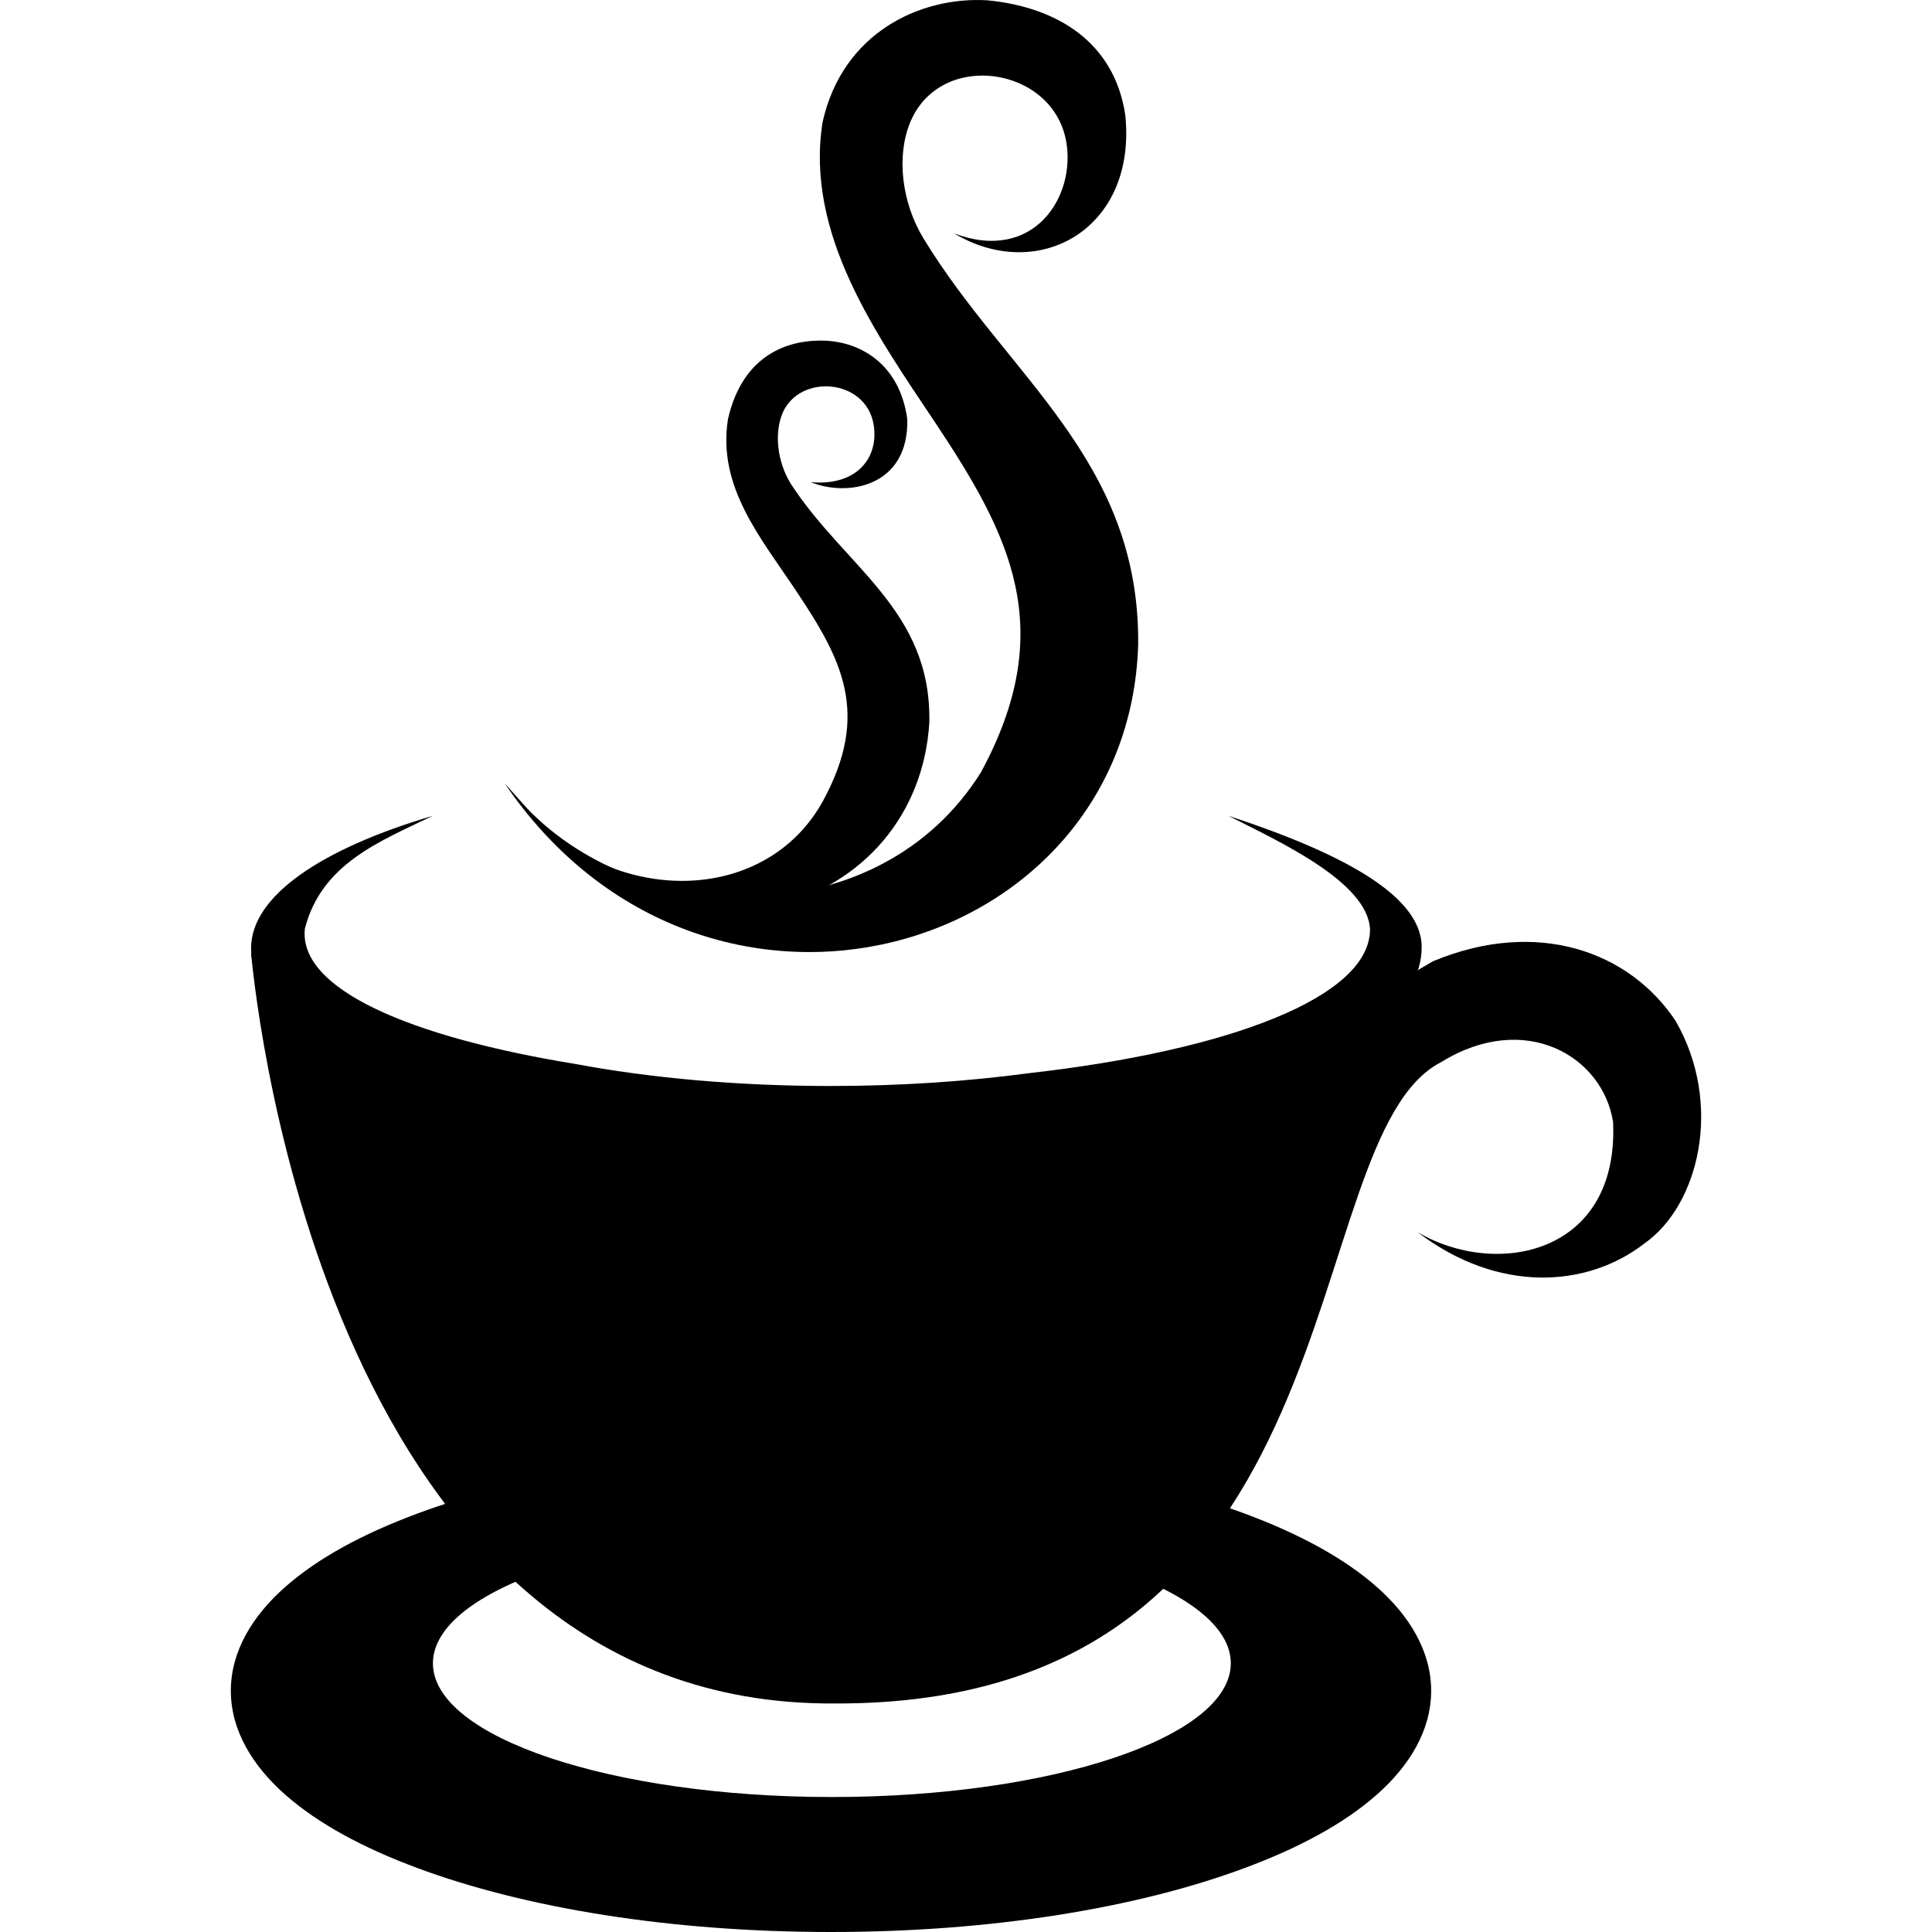
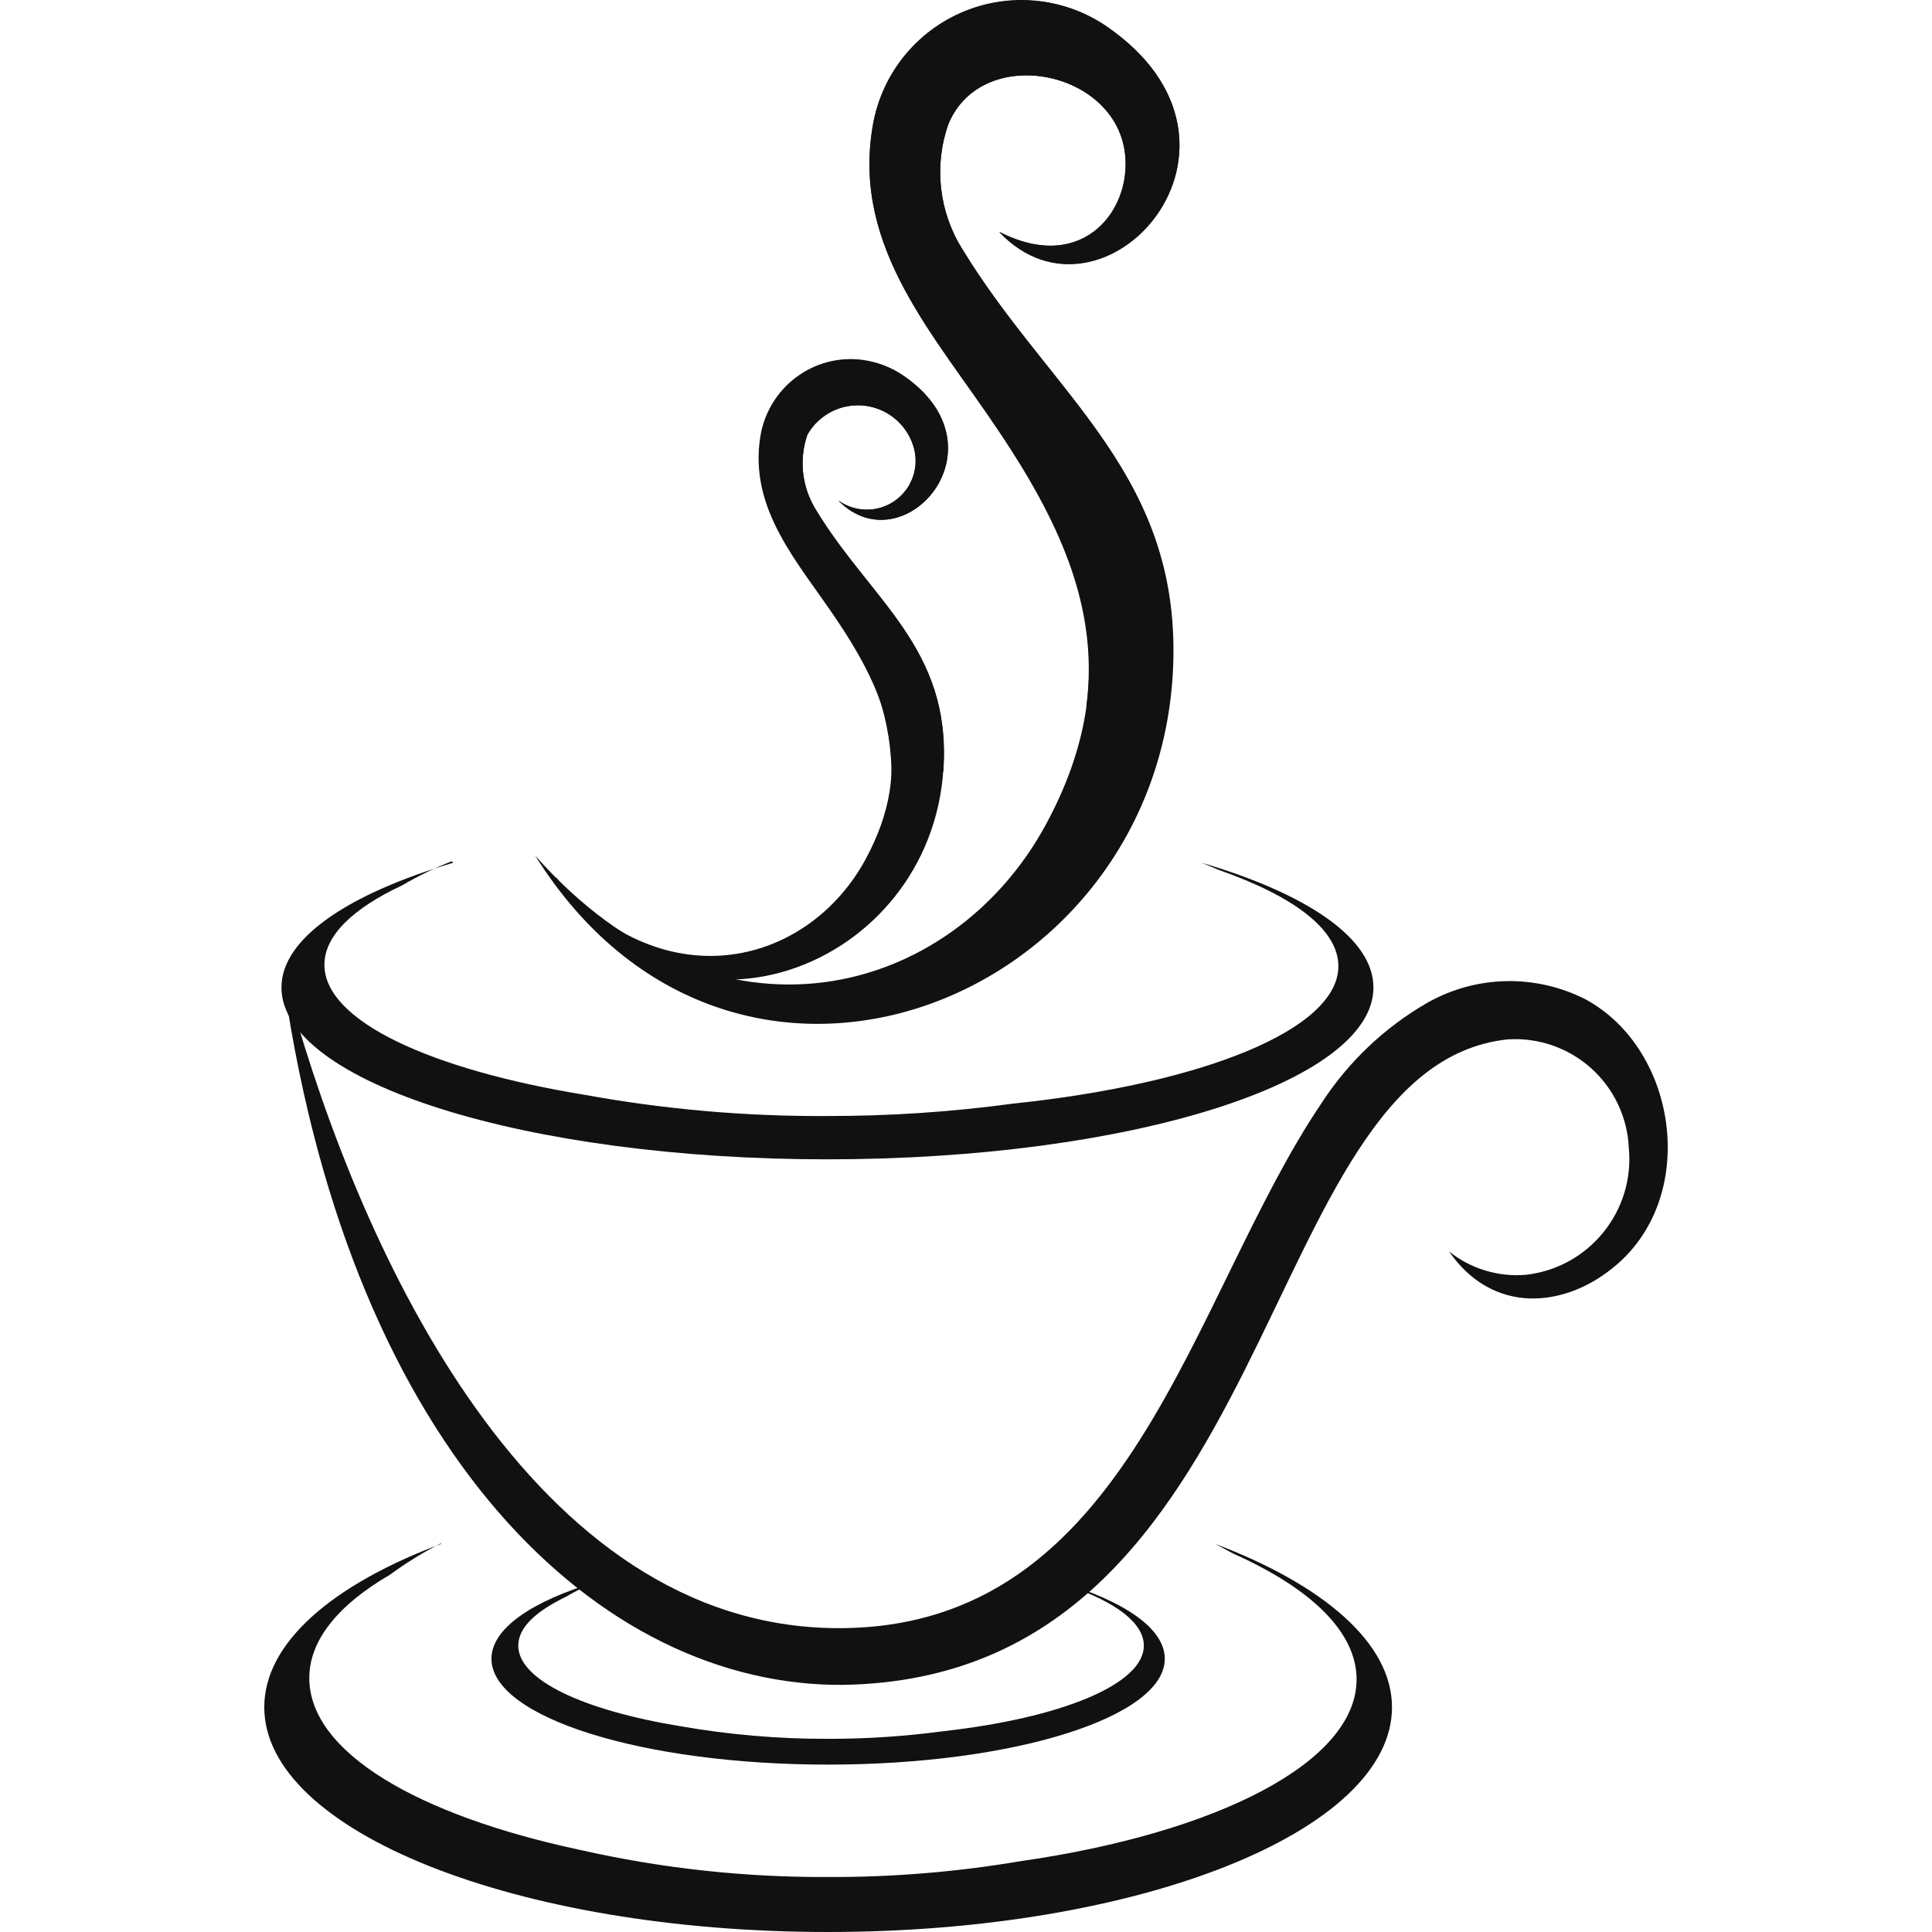
- <svg xmlns="http://www.w3.org/2000/svg" width="512" height="512" xml:space="preserve">
-   <path style="display:inline;fill:none;fill-opacity:1" d="M0 128V0h256v256H0Z" />
-   <g style="display:inline">
-     <path style="color:#000;display:inline;fill:#000;fill-rule:evenodd;stroke-width:6.315;-inkscape-stroke:none" d="M126.072 187.336c-17.58 0-33.5 2.622-45.31 7.02-5.905 2.198-10.796 4.83-14.387 7.992-3.591 3.161-5.969 7.057-5.969 11.38 0 4.324 2.378 8.22 5.969 11.381 3.591 3.162 8.482 5.793 14.387 7.992 11.81 4.398 27.73 7.018 45.31 7.018 17.58 0 33.503-2.62 45.312-7.018 5.905-2.199 10.796-4.83 14.387-7.992 3.591-3.162 5.967-7.057 5.967-11.38 0-4.324-2.376-8.22-5.967-11.381-3.591-3.162-8.482-5.794-14.387-7.993-11.81-4.397-27.732-7.02-45.312-7.02zm.094 8.752a43.65 14.632 0 0 1 43.65 14.633 43.65 14.632 0 0 1-43.65 14.63 43.65 14.632 0 0 1-43.648-14.63 43.65 14.632 0 0 1 43.648-14.633z" transform="matrix(2.4221 0 0 2.4221 -85.136 -69.592)" />
-     <g style="fill:#000" clip-rule="evenodd">
-       <path d="M63.537 131.804c-.132-.448-.152-.884-.132-1.273h-.62l-.149.657c.615 6.273 8.687 82.283 63.824 81.928 58.268.219 50.016-61.909 66.42-70.202 9.136-5.613 17.631-.631 18.761 6.575.671 14.573-12.862 17.104-21.387 12.057 8.785 6.706 18.52 6.122 24.815 1.24 6.001-4.208 8.628-15.27 3.429-24.327-5.027-7.614-15.138-11.3-26.542-6.56-5.213 2.924-18.443 12.332-25.238 12.208-7.677 2.086-5.38.52-40.148 5.204-34.8-3.014-51.475-3.863-63.033-17.507" style="fill:#000;fill-opacity:1;fill-rule:evenodd" transform="matrix(2.4221 0 0 2.4221 -85.136 -64.748)" />
-       <path d="M82.506 115.99c-12.24 3.621-19.886 8.794-19.886 14.495 0 11.012 28.39 19.939 63.419 19.939 34.995 0 64.745-7.42 64.66-20.108-.037-5.7-9.034-10.35-21.154-14.327 5.36 2.73 15.26 7.196 15.504 12.425 0 7.377-15.3 13.254-37.402 15.748-6.65.89-13.955 1.392-21.602 1.392-10.174 0-19.72-.87-27.929-2.408-18.124-2.95-30.309-8.187-29.61-14.793 1.81-7.104 8.142-9.53 14-12.364" style="fill:#000;fill-opacity:1;fill-rule:evenodd" transform="matrix(2.4221 0 0 2.4221 -85.136 -64.748)" />
-     </g>
-     <g style="fill:#000;fill-opacity:1" clip-rule="evenodd">
-       <path d="M11.11 15.161c2.19 2.27 6.665 2.37 8.575-.694 1.47-2.716.543-4.49-.868-6.61-1.115-1.67-2.462-3.563-2.128-5.678.38-1.704 1.86-2.378 3.114-2.304 1.322.128 2.4.792 2.608 2.163.229 2.16-1.64 3.198-3.234 2.245 1.504.565 2.304-.695 2.118-1.739-.252-1.422-2.378-1.738-2.949-.363-.264.638-.164 1.516.252 2.198 1.59 2.613 4.087 4.182 4.058 7.67-.173 5.925-8.189 8.207-11.978 2.63" style="fill:#000;fill-opacity:1;fill-rule:evenodd" transform="matrix(14.01722 0 0 14.01722 -15.941 1.83)" />
-       <path d="M11.313 15.406c1.768 1.645 4.388 1.444 5.39-.406.89-1.644.352-2.662-.506-3.947-.674-1.014-1.499-1.975-1.297-3.256.231-1.033.909-1.474 1.716-1.488.73-.017 1.527.404 1.674 1.484.034 1.26-1.1 1.484-1.826 1.192.875.08 1.299-.466 1.188-1.1-.154-.86-1.398-.954-1.72-.206-.16.388-.099.918.153 1.332 1.025 1.584 2.667 2.387 2.622 4.52-.216 3.54-4.696 5.07-7.604 1.628" style="fill:#000;fill-opacity:1;fill-rule:evenodd" transform="matrix(14.01722 0 0 14.01722 -15.941 1.83)" />
+ <svg xmlns="http://www.w3.org/2000/svg" version="1.1" id="svg166" width="512" height="512">
+   <defs id="defs134">
+     <style id="style132">.cls-4{fill:#111;fill-rule:evenodd}</style>
+   </defs>
+   <g id="Layer_2" data-name="Layer 2">
+     <g id="Layer_1-2" data-name="Layer 1">
+       <g id="g2120" transform="matrix(2.83041 0 0 2.83041 64.003 91.294)">
+         <g id="g4827" transform="matrix(3.21818 0 0 3.21818 -195.53 -32.192)">
+           <path class="cls-4" d="M62.17 29a1.19 1.19 0 0 1 0-.32H62C64 42.3 71.19 49.06 78.27 49c12.83-.22 11.89-18 19.33-18.78a3.31 3.31 0 0 1 3.52 3.16 3.39 3.39 0 0 1-3 3.69 3.15 3.15 0 0 1-2.23-.68c1.28 1.85 3.34 1.63 4.75.49 2.53-2 1.94-6.34-.77-7.82a4.86 4.86 0 0 0-4.62.1 9.06 9.06 0 0 0-3.06 2.9c-3.85 5.69-5.54 15.33-14.11 15.29C69.2 47.3 64.27 36.49 62.17 29Z" id="path146" />
+           <path class="cls-4" d="M66.92 25.08c-3.06.91-5 2.2-5 3.63 0 2.76 7.11 5 15.88 5s15.89-2.23 15.89-5c0-1.43-1.92-2.72-5-3.63l.5.21c2.17.76 3.48 1.73 3.48 2.8 0 1.84-3.93 3.42-9.47 4a40 40 0 0 1-5.42.36 38.14 38.14 0 0 1-7-.61c-4.54-.74-7.61-2.16-7.61-3.79 0-.85.83-1.64 2.26-2.31a10.19 10.19 0 0 1 1.44-.7z" id="path148" />
+           <path class="cls-4" d="M66.56 44.9c-3.17 1.19-5.14 2.88-5.14 4.75 0 3.61 7.34 6.54 16.4 6.54 9.06 0 16.41-2.93 16.41-6.54 0-1.87-2-3.56-5.14-4.75l.52.28c2.24 1 3.59 2.27 3.59 3.66 0 2.41-4.06 4.47-9.78 5.29a32.8 32.8 0 0 1-5.6.46 31.93 31.93 0 0 1-7.22-.79c-4.69-1-7.87-2.83-7.87-5 0-1.11.86-2.14 2.34-3a10.89 10.89 0 0 1 1.49-.92z" id="path150" />
+           <path class="cls-4" d="M71.1 46c-1.89.56-3.07 1.36-3.07 2.24 0 1.7 4.38 3.08 9.79 3.08 5.41 0 9.8-1.38 9.8-3.08 0-.88-1.18-1.68-3.07-2.24l.31.13c1.34.47 2.15 1.07 2.15 1.73 0 1.13-2.43 2.11-5.85 2.49a24.75 24.75 0 0 1-3.34.22 24.47 24.47 0 0 1-4.31-.37c-2.8-.46-4.7-1.34-4.7-2.34 0-.53.51-1 1.4-1.43a5.69 5.69 0 0 1 .89-.43Z" id="path152" />
+           <path class="cls-4" d="M69.3 24.87c5.29 6 12.13 4.14 14.86-.9 2.43-4.49 1-8-1.38-11.47-1.84-2.76-4.23-5.28-3.67-8.78a4.39 4.39 0 0 1 6.78-3c5.11 3.47-.07 9.2-3.09 6C85.28 8 86.75 6 86.44 4.3c-.42-2.34-4.18-3-5.12-.7a4.22 4.22 0 0 0 .41 3.63c2.63 4.32 6.47 6.61 6.12 12.4C87.25 29.28 75 34 69.3 24.87Z" id="path154" />
+           <path class="cls-4" d="M69.92 25.52c3.21 3.63 7.35 2.51 9-.55 1.47-2.72.58-4.83-.84-6.95-1.12-1.67-2.56-3.2-2.23-5.32a2.66 2.66 0 0 1 3-2.23 2.73 2.73 0 0 1 1.15.43c3.09 2.1 0 5.57-1.88 3.64a1.42 1.42 0 0 0 2.21-1.49 1.69 1.69 0 0 0-3.11-.42 2.56 2.56 0 0 0 .26 2.2c1.59 2.62 3.92 4 3.7 7.51-.36 5.85-7.81 8.7-11.24 3.18z" id="path156" />
+           <path class="cls-4" d="M85.34 20.51c.38-2.92-.86-5.46-2.56-8-1.84-2.76-4.23-5.28-3.67-8.78a4.39 4.39 0 0 1 6.78-3c5.11 3.47-.07 9.2-3.09 6C85.28 8 86.75 6 86.44 4.3c-.42-2.34-4.18-3-5.12-.7a4.22 4.22 0 0 0 .41 3.63c2.4 3.94 5.81 6.2 6.11 11a14 14 0 0 1-2.5 2.33zm-5.67 2.13A7.35 7.35 0 0 0 78.09 18c-1.12-1.67-2.56-3.2-2.22-5.32a2.64 2.64 0 0 1 2.95-2.23 2.73 2.73 0 0 1 1.18.45c3.09 2.1 0 5.57-1.88 3.64a1.42 1.42 0 0 0 2.21-1.49 1.69 1.69 0 0 0-3.11-.42 2.56 2.56 0 0 0 .26 2.2c1.59 2.62 3.92 4 3.7 7.51v.08a10.35 10.35 0 0 1-1.48.22z" id="path158" />
+         </g>
+       </g>
    </g>
  </g>
</svg>
